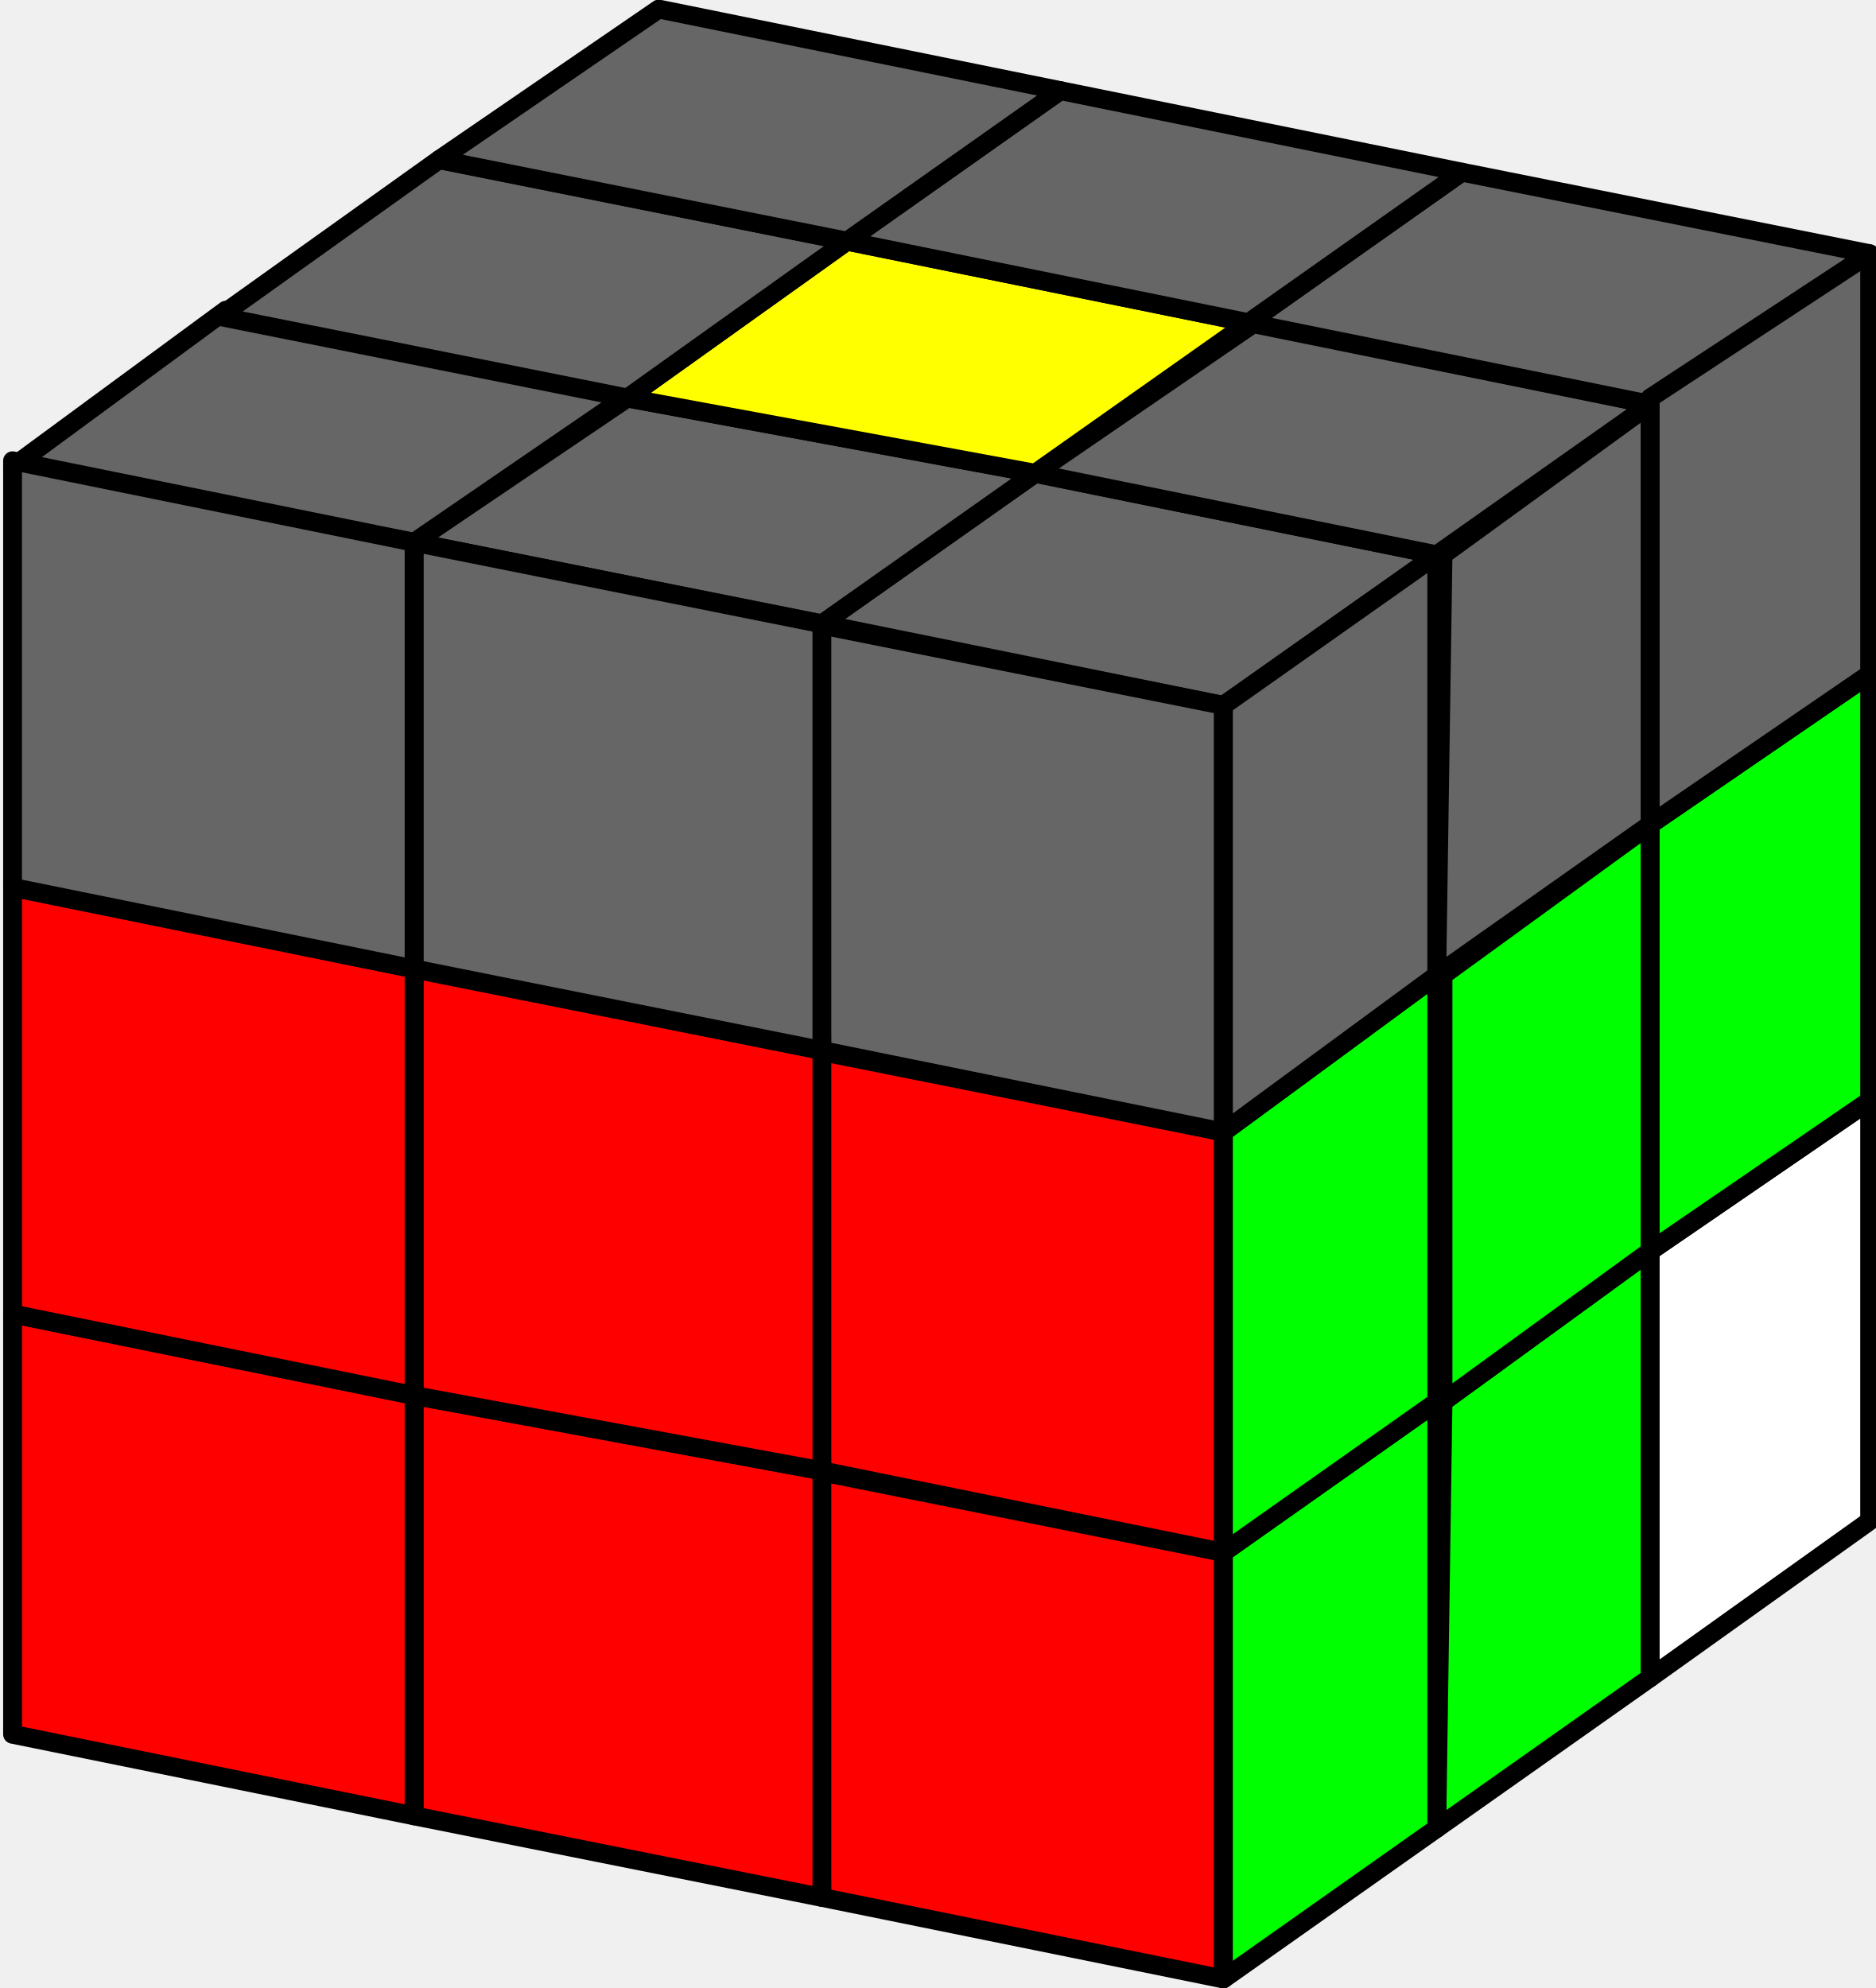
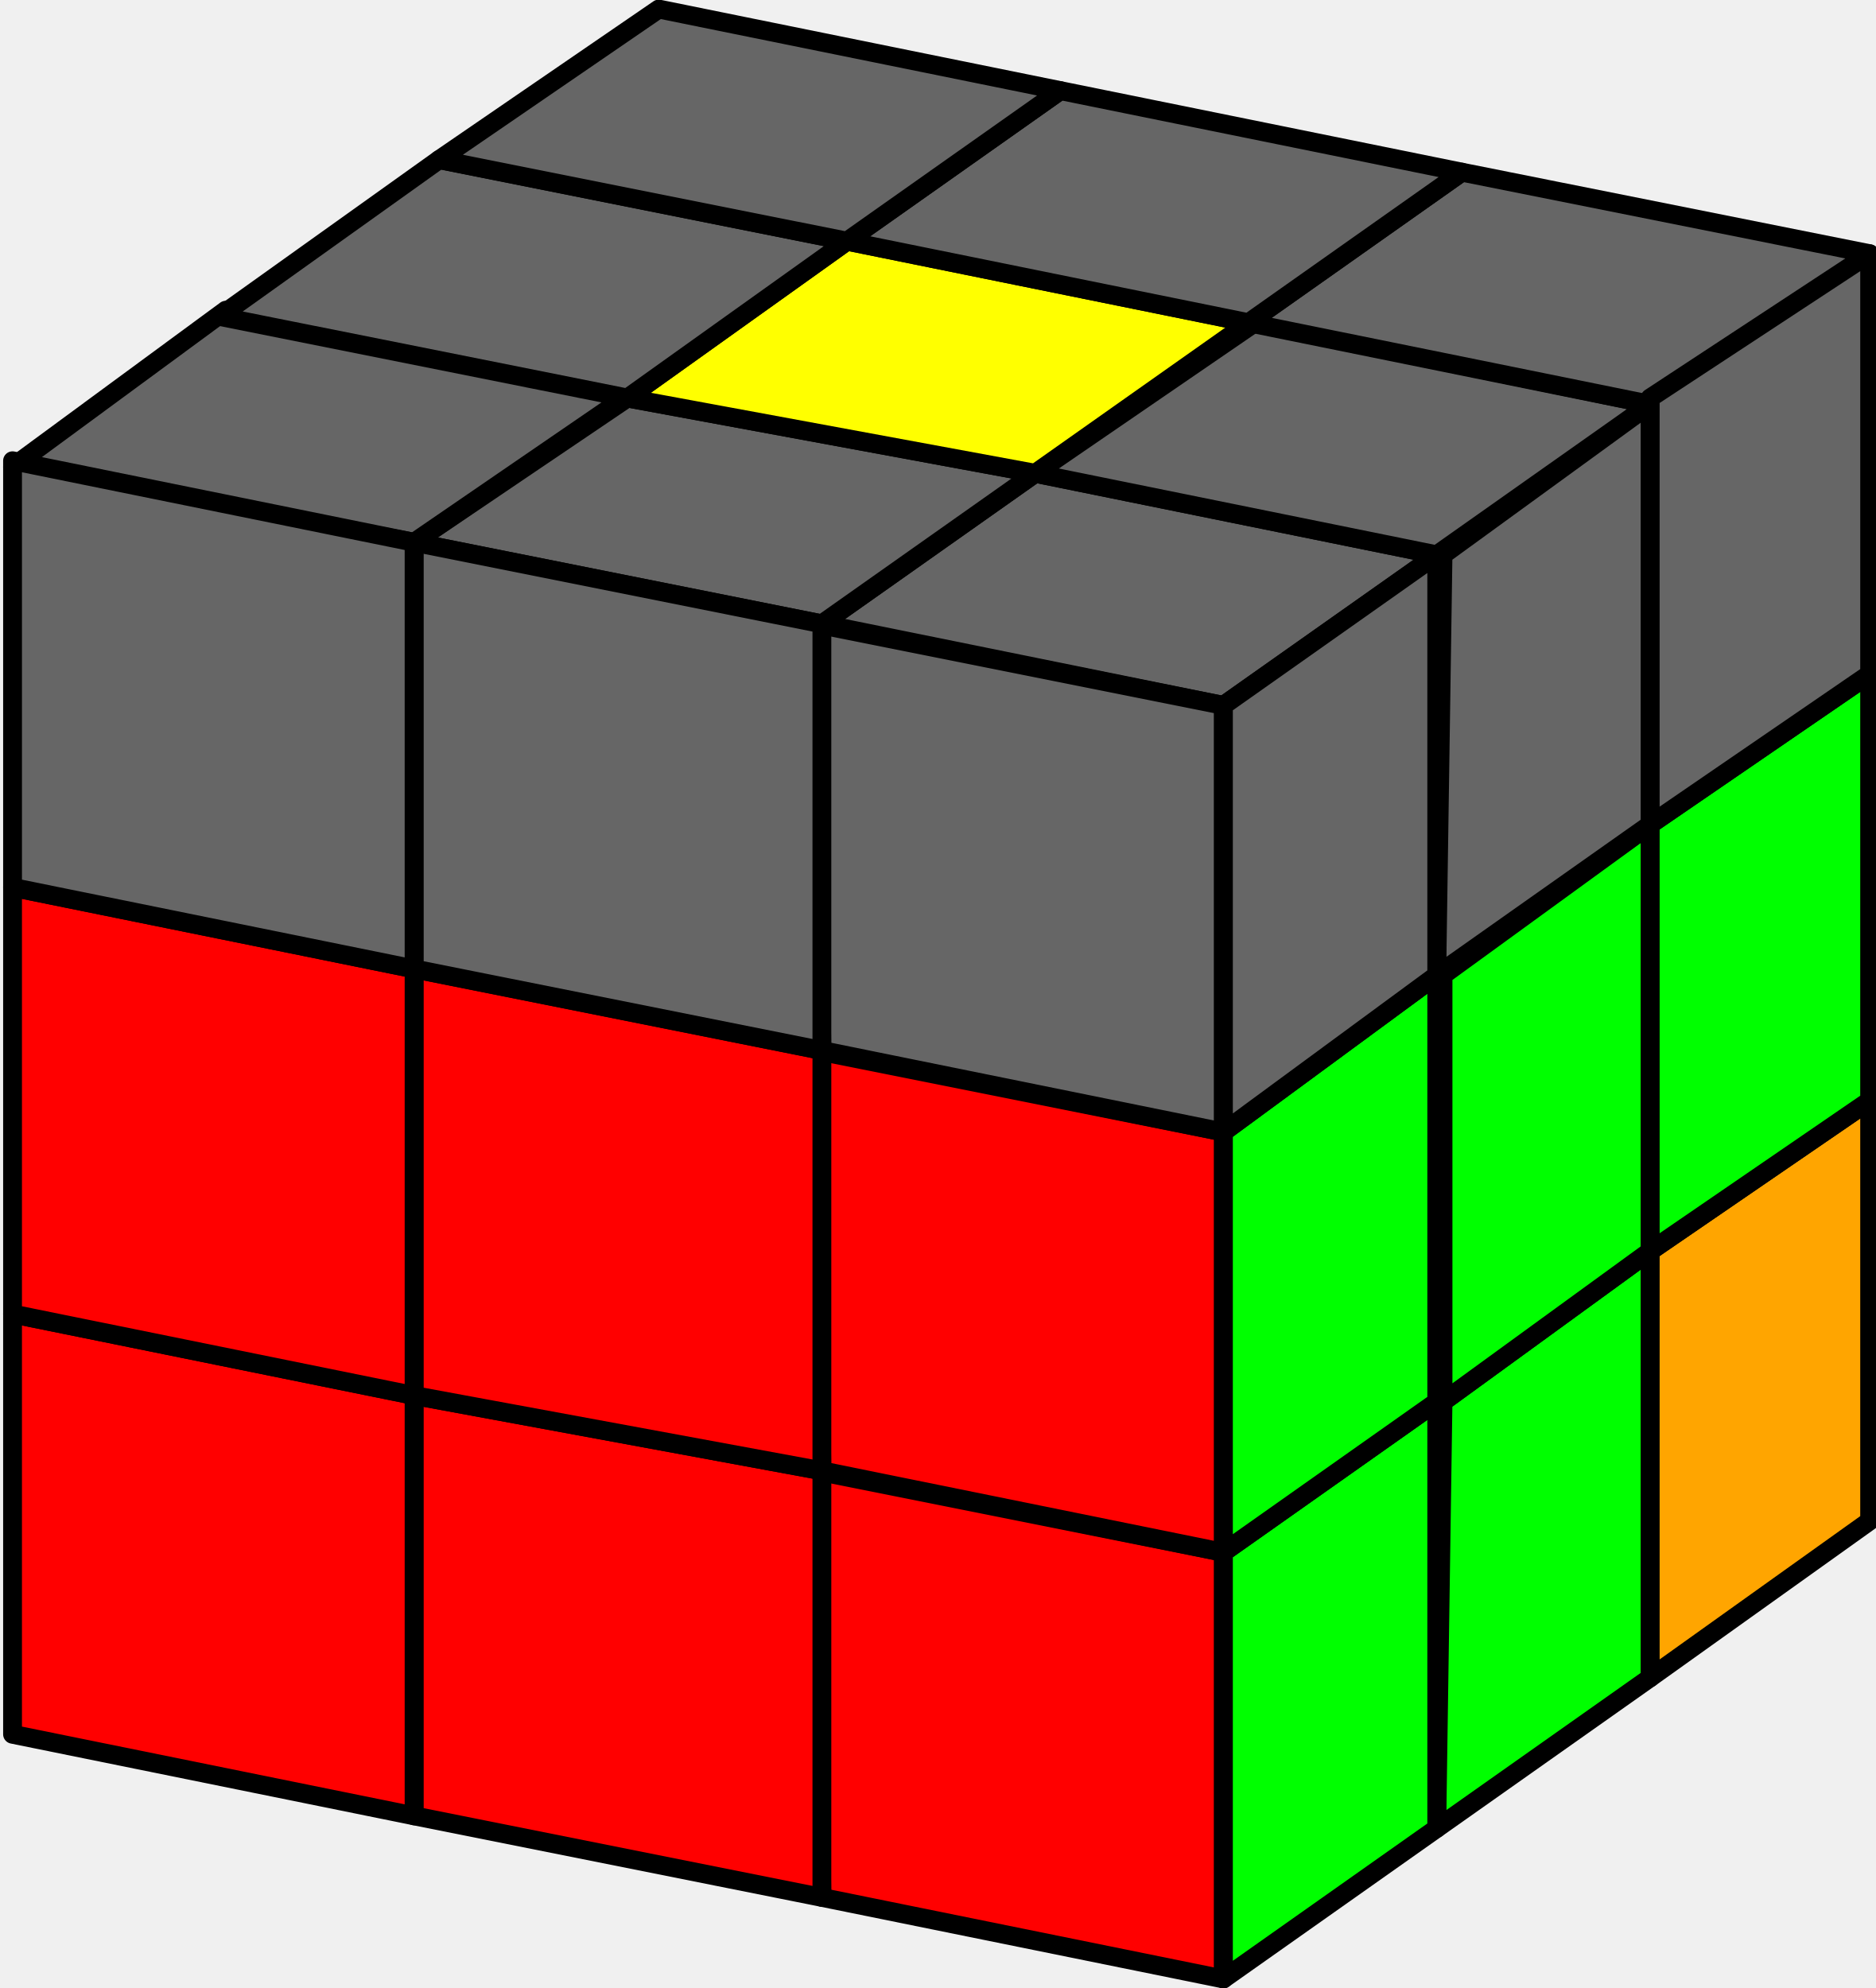
<svg xmlns="http://www.w3.org/2000/svg" width="225.7" height="239.2" viewBox="0 0 29.9 31.6">
  <g stroke="#000000" stroke-linejoin="round" stroke-width="0.3" paint-order="fill markers stroke">
    <path fill="#666666" d="m96.5 123.2 6.4 1.3-3.4 2.4-6.4-1.3z" transform="translate(-80 -115.7)" />
    <path fill="#666666" d="m90 122 6.5 1.2-3.4 2.4-6.5-1.3z" transform="translate(-80 -115.7)" />
    <path fill="#666666" d="m83.6 120.6 6.5 1.3-3.5 2.4-6.4-1.2z" transform="translate(-80 -115.7)" />
    <path fill="#666666" d="m100 120.8 6.3 1.3-3.4 2.4-6.4-1.3z" transform="translate(-80 -115.7)" />
    <path fill="#ffff00" d="m93.5 119.5 6.4 1.3-3.4 2.4L90 122z" transform="translate(-80 -115.7)" />
    <path fill="#666666" d="m87 118.2 6.5 1.3L90 122l-6.5-1.3z" transform="translate(-80 -115.7)" />
    <path fill="#666666" d="m103.3 118.4 6.5 1.3-3.5 2.4-6.4-1.3z" transform="translate(-80 -115.7)" />
    <path fill="#666666" d="m96.9 117.1 6.4 1.3-3.4 2.4-6.4-1.3z" transform="translate(-80 -115.7)" />
    <path fill="#666666" d="m90.5 115.8 6.4 1.3-3.4 2.4-6.5-1.3z" transform="translate(-80 -115.7)" />
    <path fill="#ff0000" d="m93 139.1 6.5 1.3v6.8l-6.4-1.3z" transform="translate(-80 -115.7)" />
    <path fill="#ff0000" d="m86.6 137.9 6.5 1.2v6.8l-6.5-1.3z" transform="translate(-80 -115.7)" />
    <path fill="#ff0000" d="m80.2 136.6 6.4 1.3v6.7l-6.4-1.3Z" transform="translate(-80 -115.7)" />
    <path fill="#ff0000" d="m93 132.4 6.5 1.3v6.7l-6.4-1.3z" transform="translate(-80 -115.7)" />
    <path fill="#ff0000" d="m86.6 131.1 6.5 1.3v6.7l-6.5-1.2z" transform="translate(-80 -115.7)" />
    <path fill="#ff0000" d="m80.2 129.8 6.4 1.3v6.8l-6.4-1.3z" transform="translate(-80 -115.7)" />
    <path fill="#666666" d="m93 125.6 6.5 1.3v6.8l-6.4-1.3z" transform="translate(-80 -115.7)" />
    <path fill="#666666" d="m86.6 124.3 6.5 1.3v6.8l-6.5-1.3z" transform="translate(-80 -115.7)" />
    <path fill="#666666" d="m80.2 123 6.4 1.3v6.8l-6.4-1.3z" transform="translate(-80 -115.7)" />
-     <path fill="#ffffff" d="m106.3 135.6 3.5-2.4v6.7l-3.5 2.5z" transform="translate(-80 -115.7)" />
+     <path fill="#ffa500" d="m106.3 135.6 3.5-2.4v6.7l-3.5 2.5z" transform="translate(-80 -115.7)" />
    <path fill="#00ff00" d="m103 138 3.3-2.4v6.8l-3.4 2.4z" transform="translate(-80 -115.7)" />
    <path fill="#00ff00" d="m99.5 140.4 3.4-2.4v6.8l-3.4 2.4z" transform="translate(-80 -115.7)" />
    <path fill="#00ff00" d="m106.3 128.8 3.5-2.4v6.8l-3.5 2.4z" transform="translate(-80 -115.7)" />
    <path fill="#00ff00" d="m103 131.2 3.3-2.4v6.8L103 138z" transform="translate(-80 -115.7)" />
    <path fill="#00ff00" d="m99.5 133.7 3.4-2.5v6.8l-3.4 2.4z" transform="translate(-80 -115.7)" />
    <path fill="#666666" d="m106.3 122 3.5-2.3v6.7l-3.5 2.4z" transform="translate(-80 -115.7)" />
    <path fill="#666666" d="m103 124.5 3.3-2.4v6.7l-3.4 2.4z" transform="translate(-80 -115.7)" />
    <path fill="#666666" d="m99.5 126.9 3.4-2.4v6.7l-3.4 2.5z" transform="translate(-80 -115.7)" />
  </g>
</svg>
